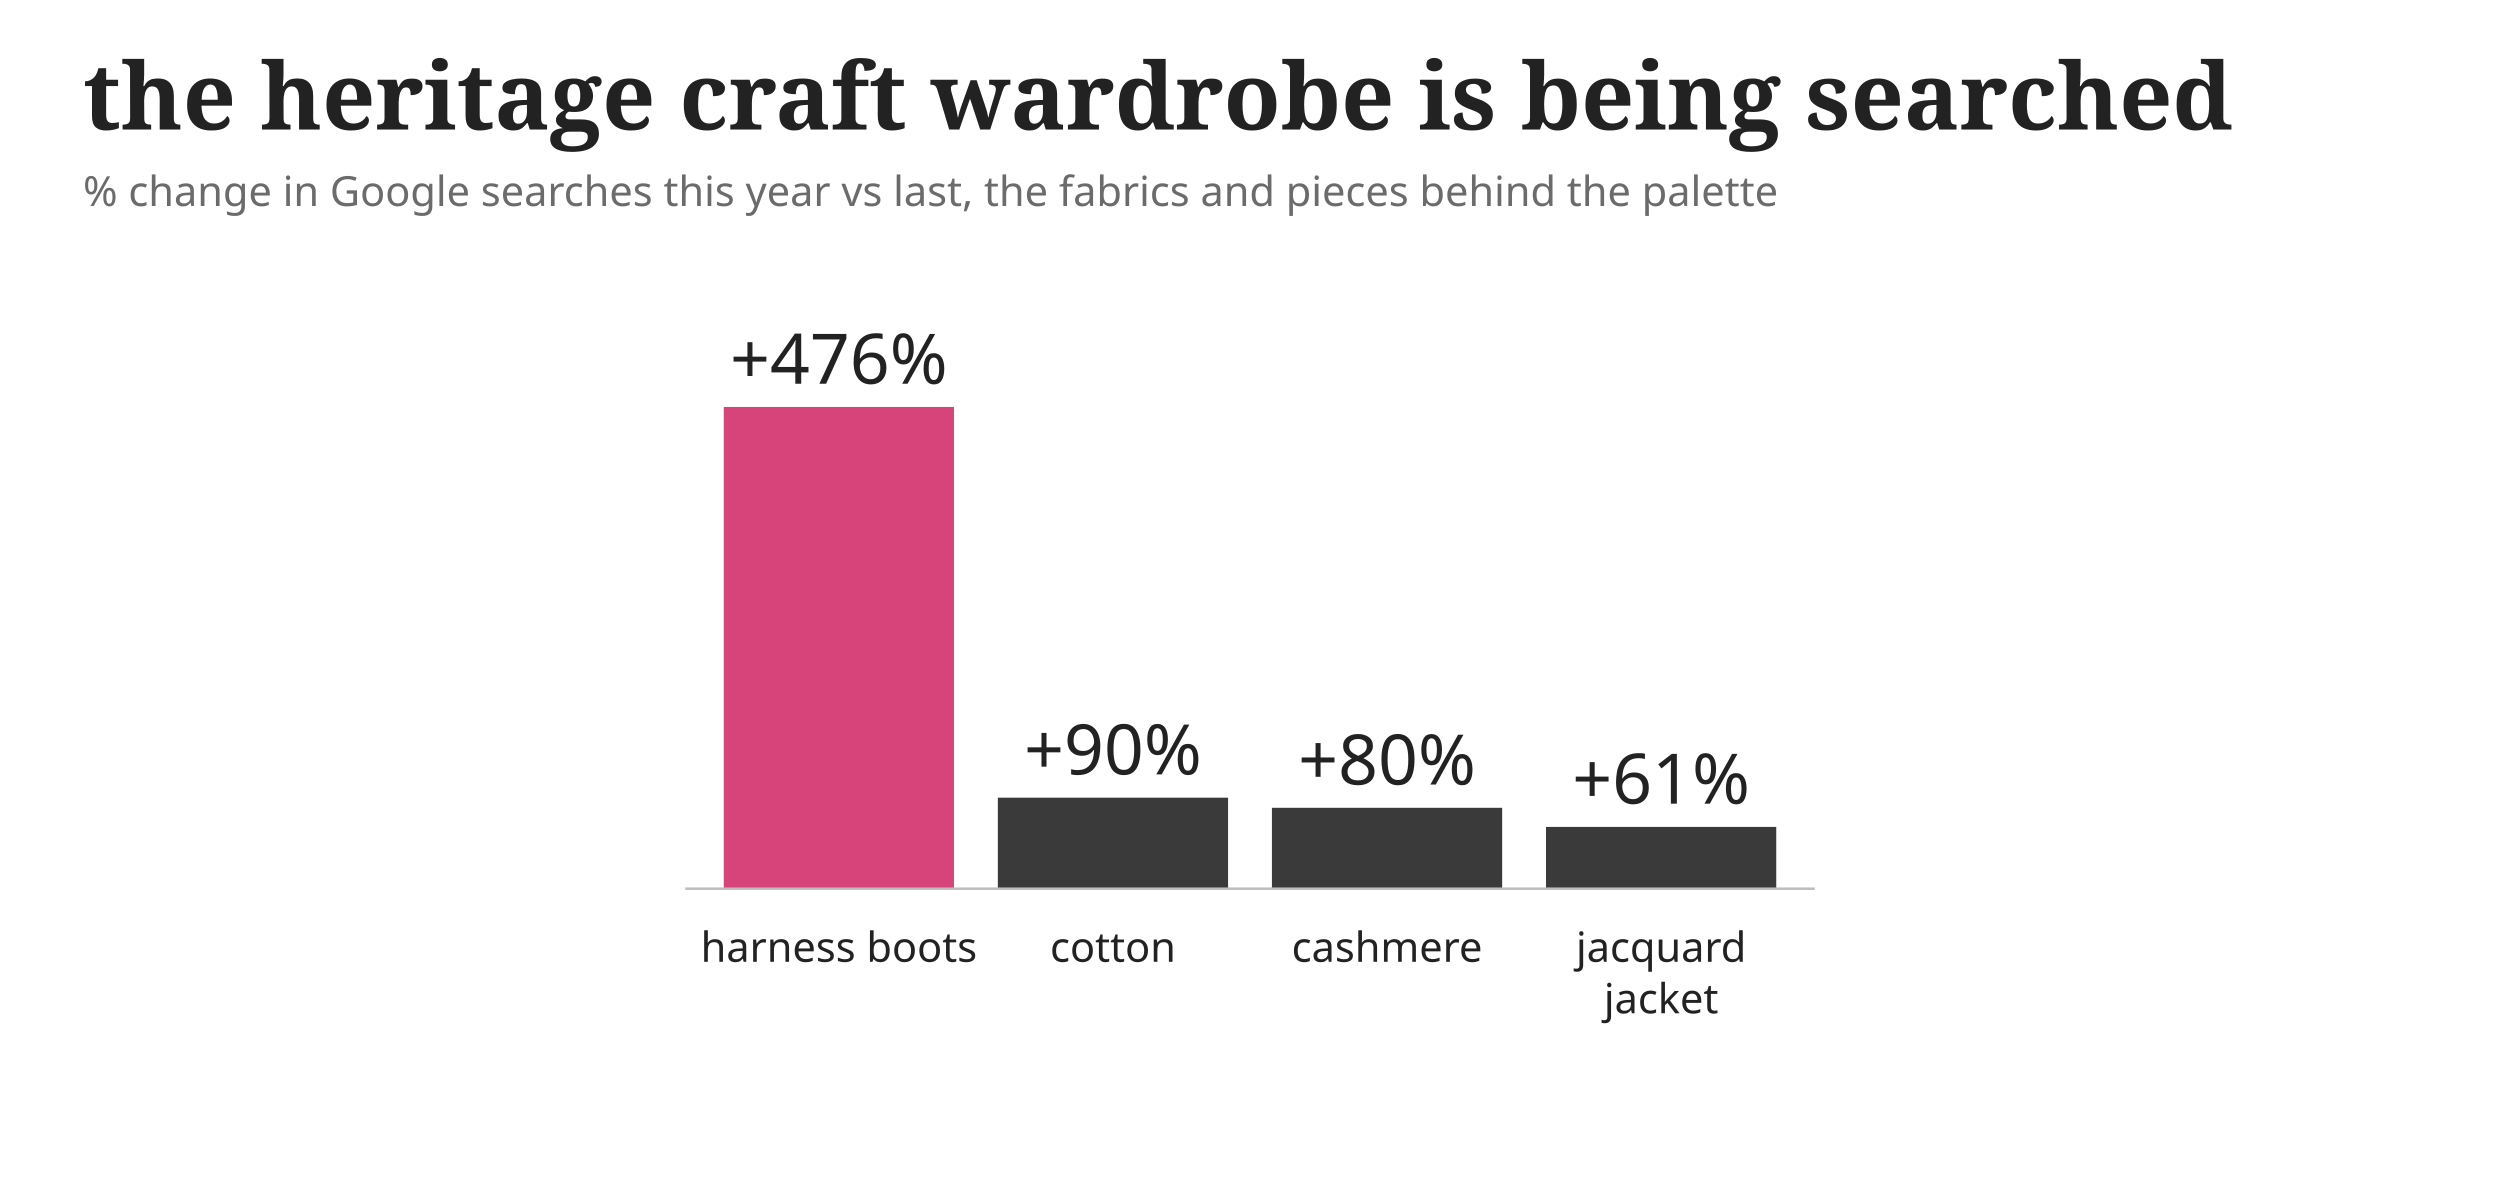
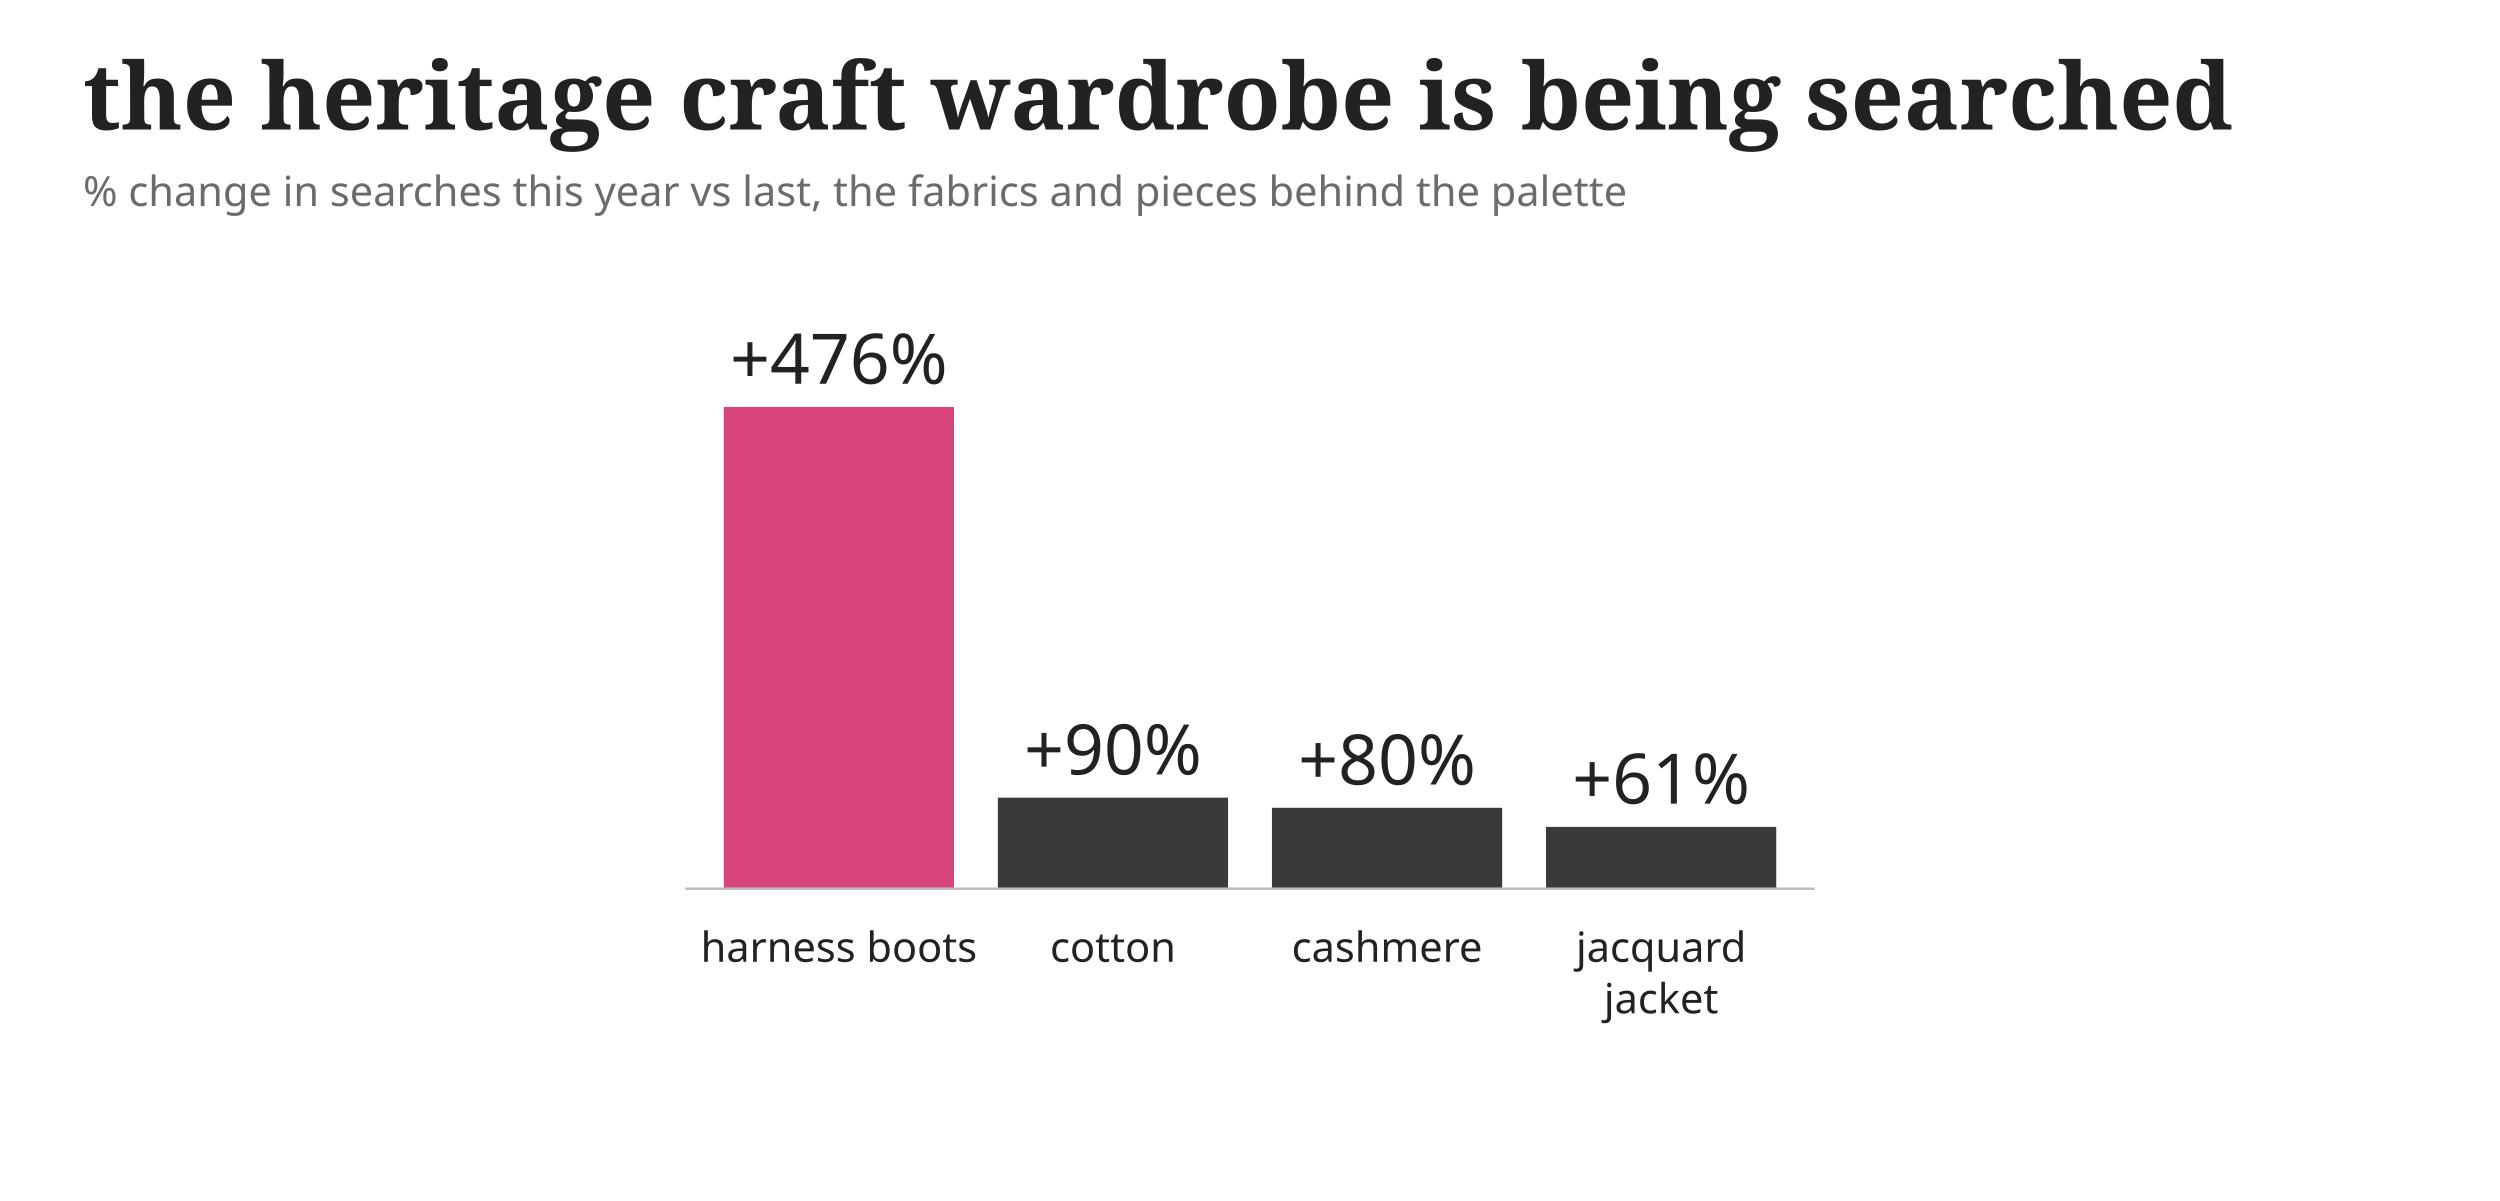
<svg xmlns="http://www.w3.org/2000/svg" viewBox="0 0 1505 723" width="1505" height="723">
  <rect width="1505" height="723" fill="#FFFFFF" />
  <text x="50" y="78" font-family="'Playfair Display', Georgia, serif" font-weight="700" font-size="56" fill="#222222">the heritage craft wardrobe is being searched</text>
-   <text x="50" y="124" font-family="'Century Gothic', 'Questrial', 'Avenir', sans-serif" font-size="25" fill="#6B6B6B">% change in Google searches this year vs last, the fabrics and pieces behind the palette</text>
+   <text x="50" y="124" font-family="'Century Gothic', 'Questrial', 'Avenir', sans-serif" font-size="25" fill="#6B6B6B">% change in searches this year vs last, the fabrics and pieces behind the palette</text>
  <rect x="435.7" y="245.0" width="138.6" height="290.0" fill="#D6447A" />
  <text x="505.0" y="231.0" text-anchor="middle" font-family="'Century Gothic', 'Questrial', 'Avenir', sans-serif" font-size="42" fill="#222222">+476%</text>
  <text x="505.0" y="579" text-anchor="middle" font-family="'Century Gothic', 'Questrial', 'Avenir', sans-serif" font-size="25" fill="#222222">harness boots</text>
  <rect x="600.7" y="480.2" width="138.6" height="54.8" fill="#3A3A3A" />
  <text x="670.0" y="466.2" text-anchor="middle" font-family="'Century Gothic', 'Questrial', 'Avenir', sans-serif" font-size="42" fill="#222222">+90%</text>
  <text x="670.0" y="579" text-anchor="middle" font-family="'Century Gothic', 'Questrial', 'Avenir', sans-serif" font-size="25" fill="#222222">cotton</text>
  <rect x="765.7" y="486.3" width="138.6" height="48.7" fill="#3A3A3A" />
  <text x="835.0" y="472.3" text-anchor="middle" font-family="'Century Gothic', 'Questrial', 'Avenir', sans-serif" font-size="42" fill="#222222">+80%</text>
  <text x="835.0" y="579" text-anchor="middle" font-family="'Century Gothic', 'Questrial', 'Avenir', sans-serif" font-size="25" fill="#222222">cashmere</text>
  <rect x="930.7" y="497.8" width="138.6" height="37.2" fill="#3A3A3A" />
  <text x="1000.0" y="483.8" text-anchor="middle" font-family="'Century Gothic', 'Questrial', 'Avenir', sans-serif" font-size="42" fill="#222222">+61%</text>
  <text x="1000.0" y="579" text-anchor="middle" font-family="'Century Gothic', 'Questrial', 'Avenir', sans-serif" font-size="25" fill="#222222">jacquard</text>
  <text x="1000.0" y="610" text-anchor="middle" font-family="'Century Gothic', 'Questrial', 'Avenir', sans-serif" font-size="25" fill="#222222">jacket</text>
  <line x1="412.5" y1="535" x2="1092.5" y2="535" stroke="#BDBDBD" stroke-width="1.5" />
</svg>
